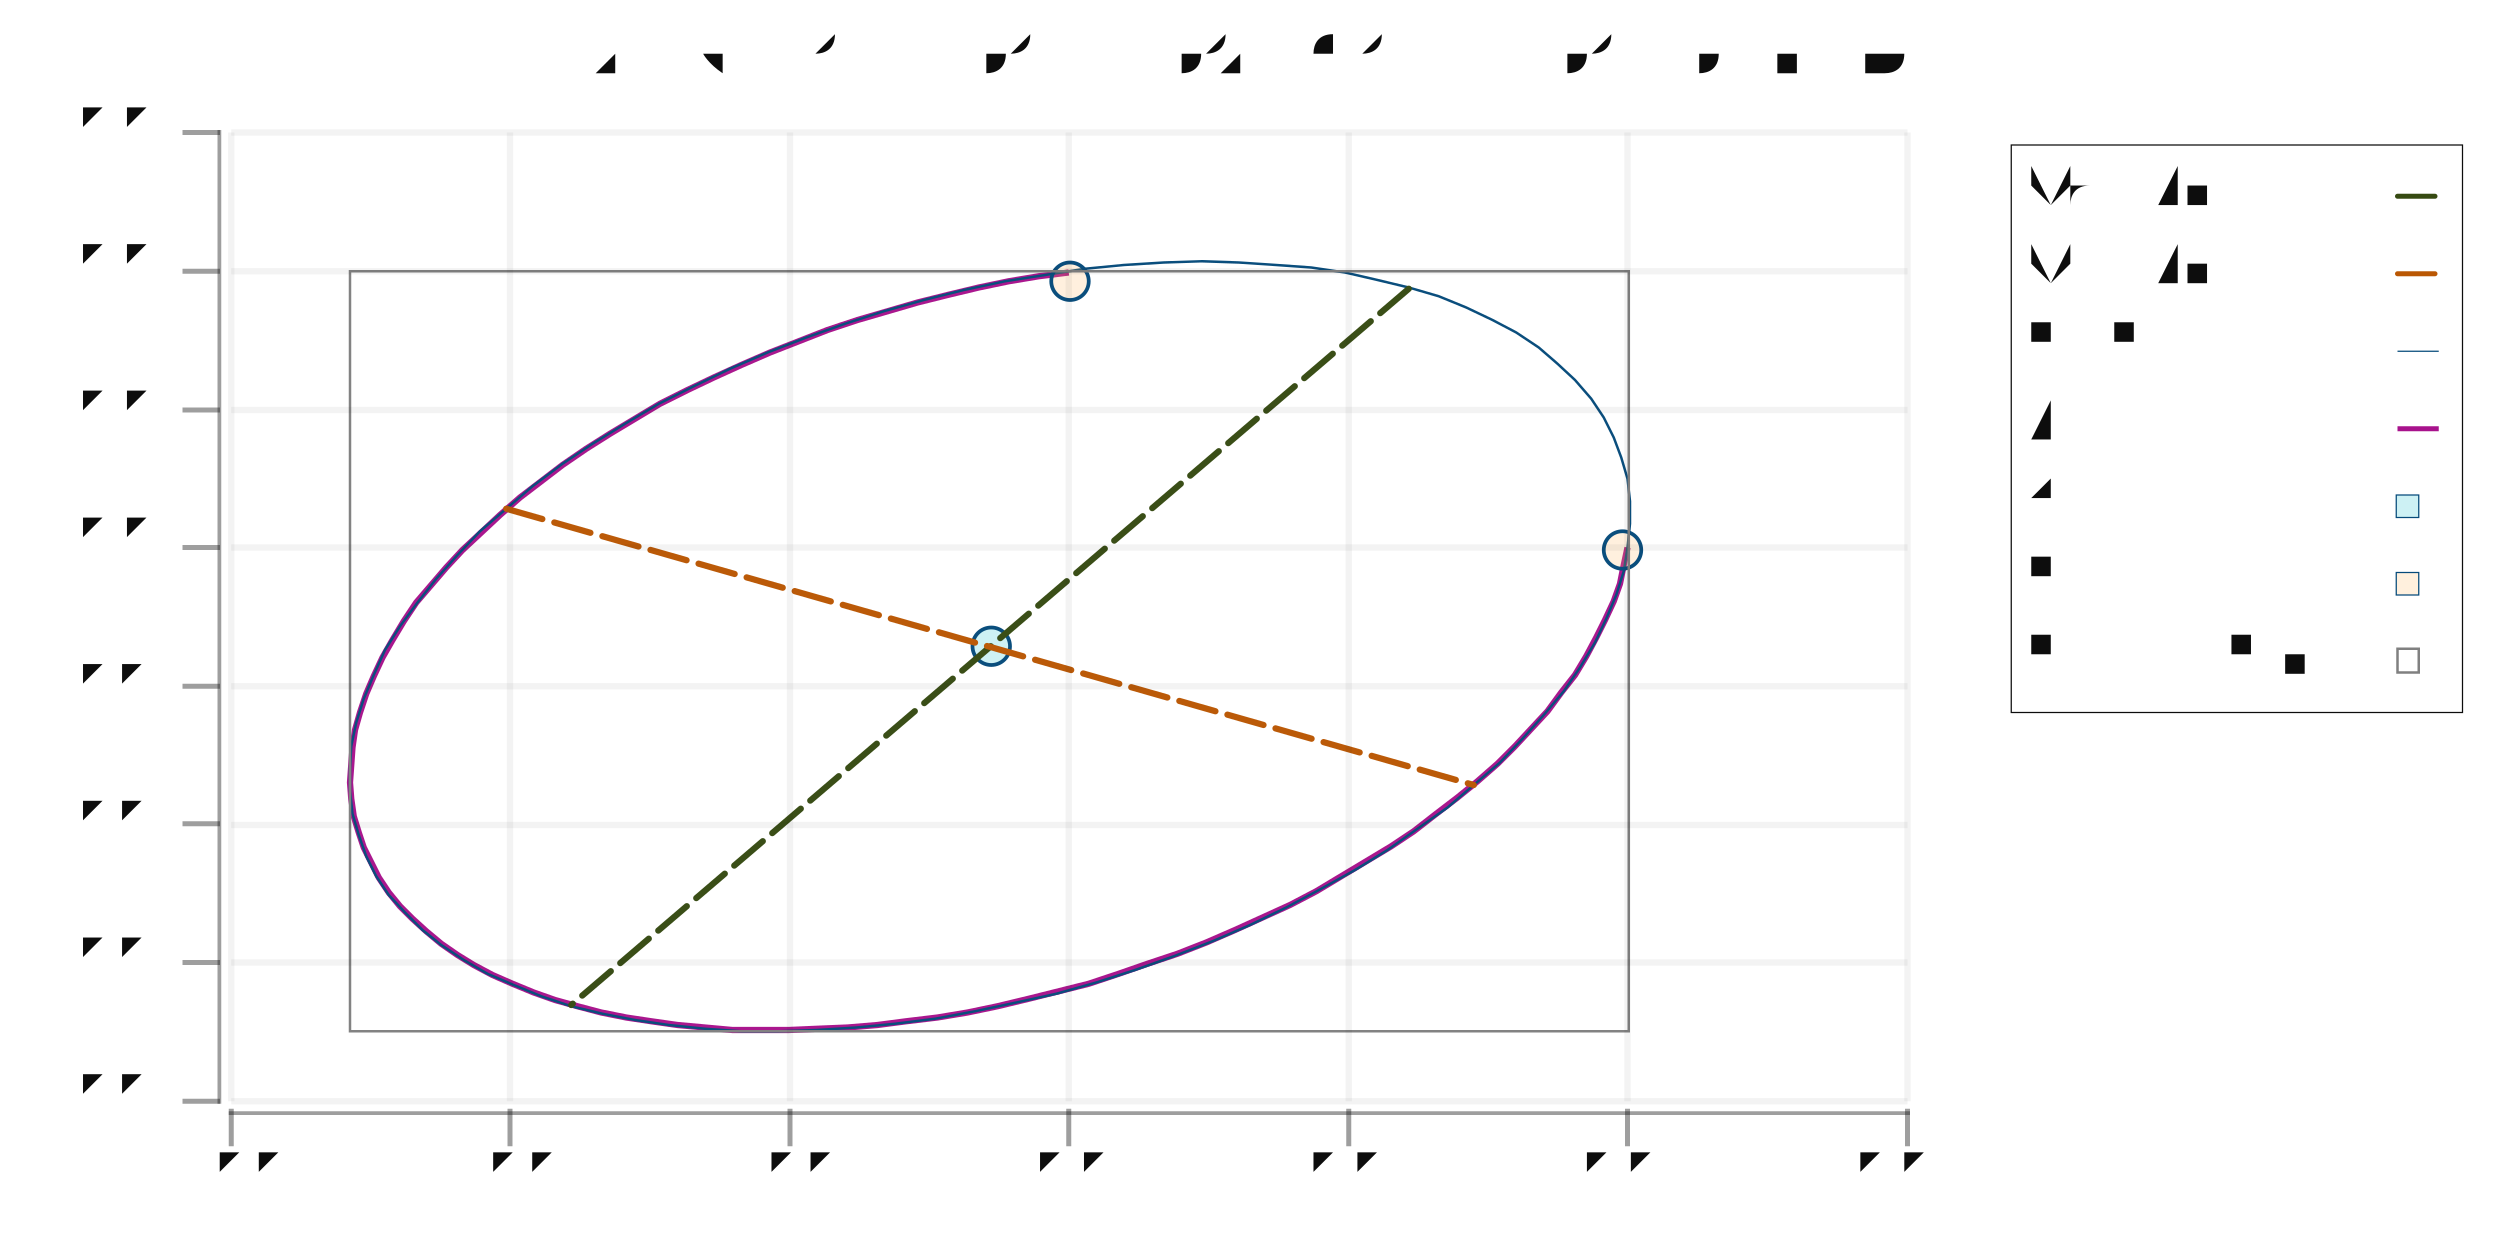
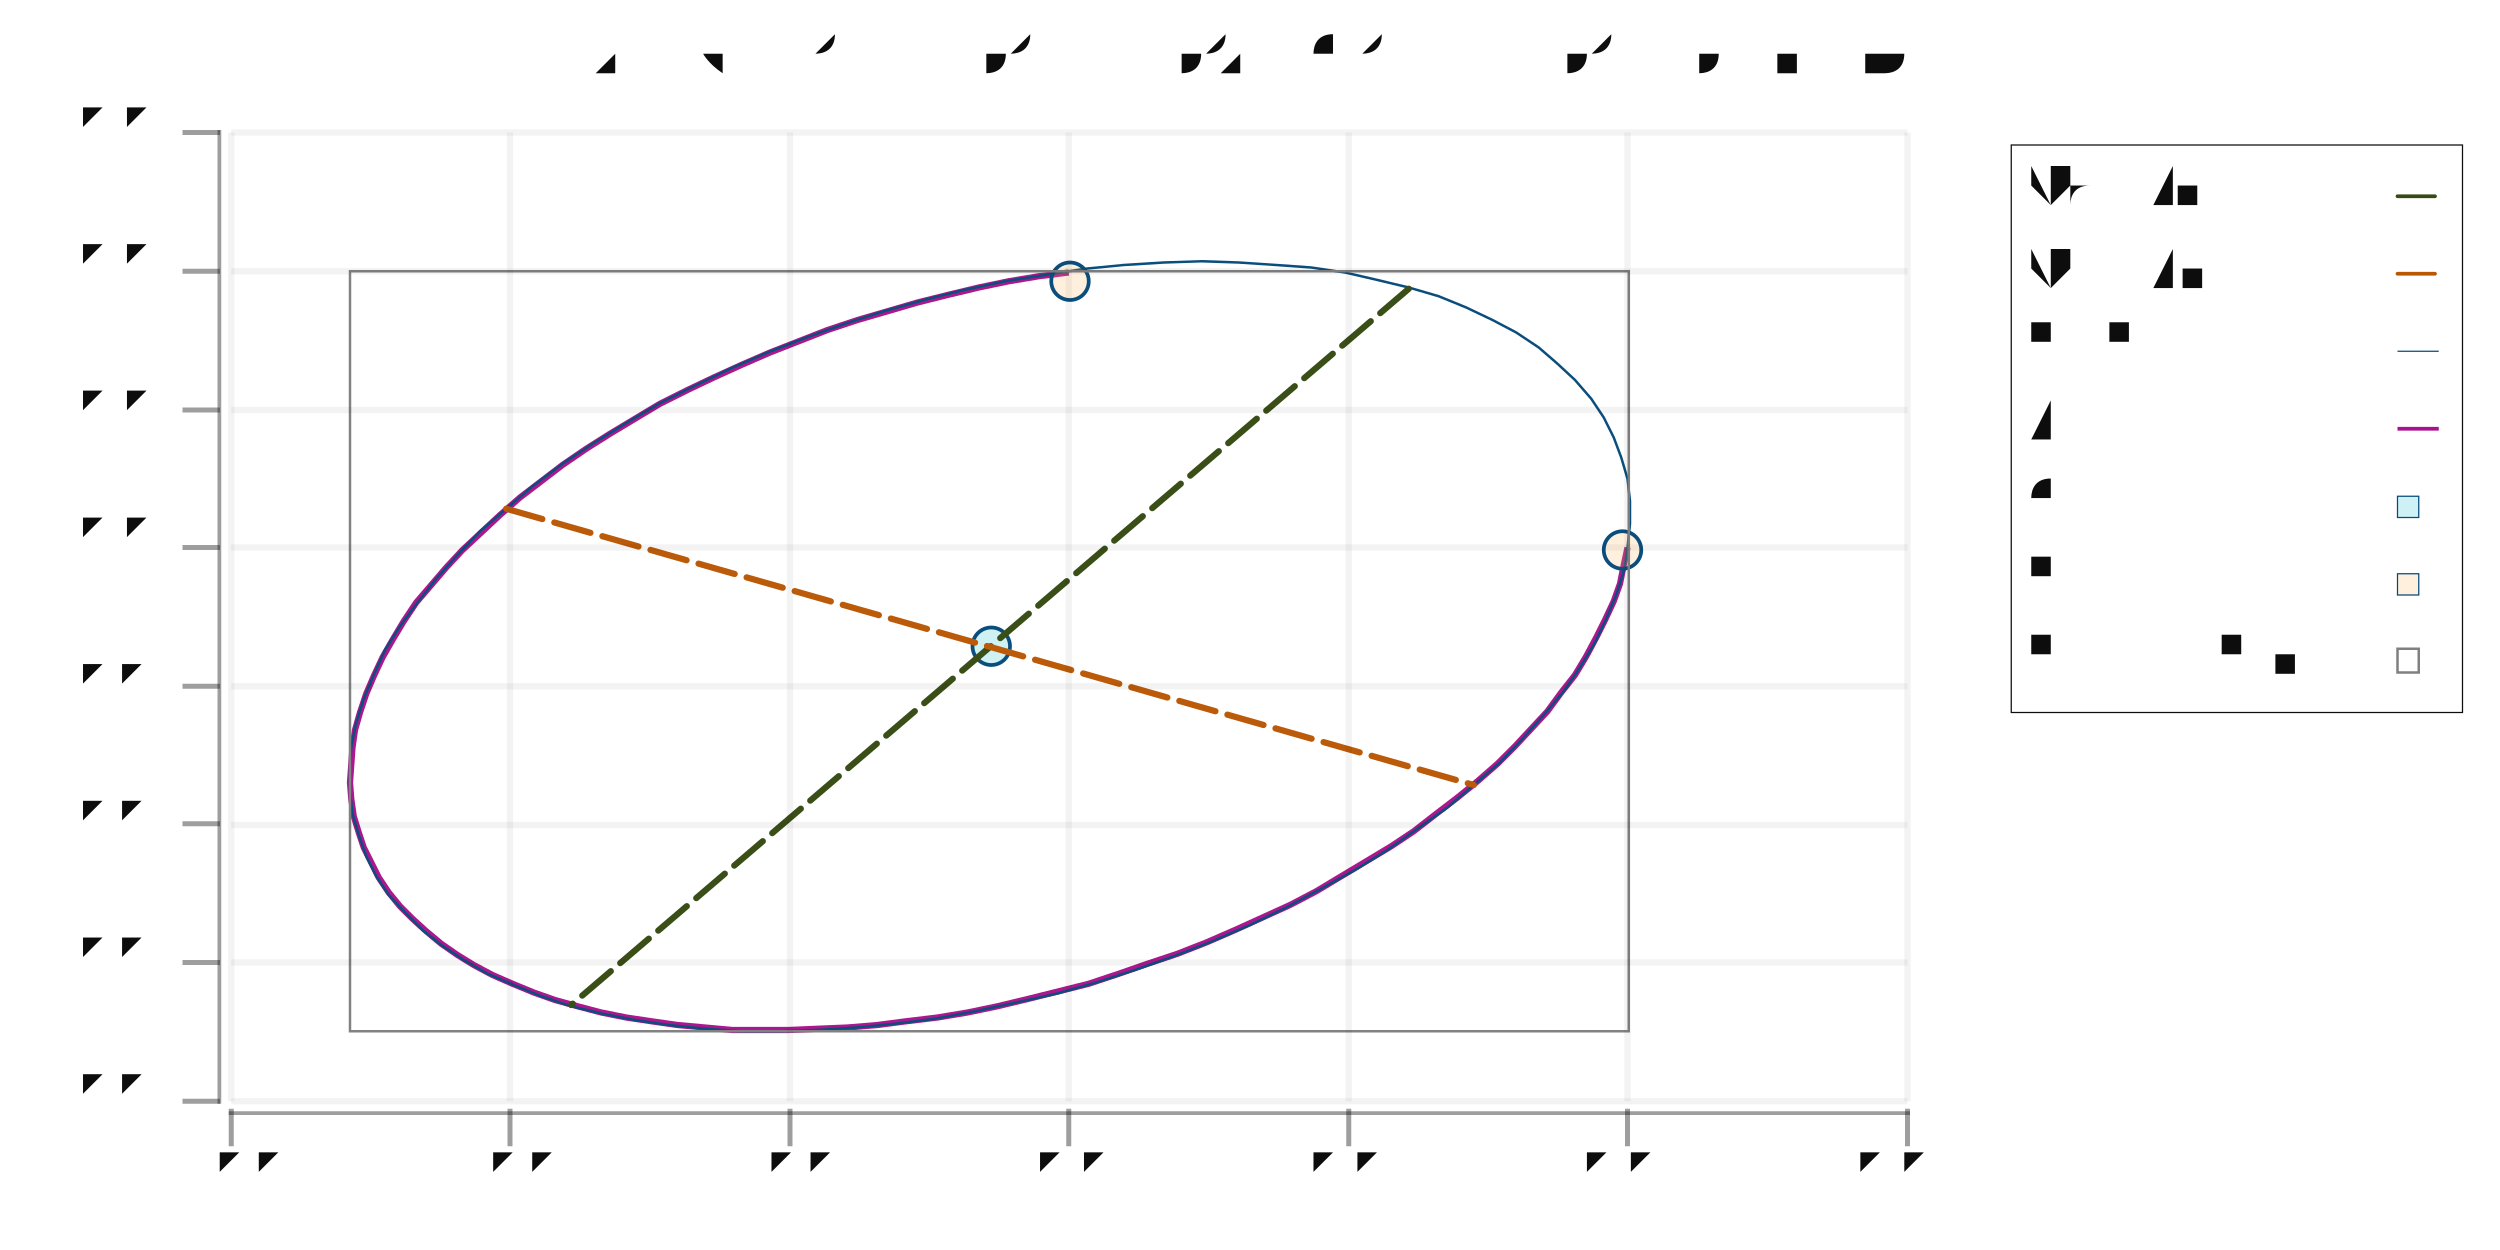
<svg xmlns="http://www.w3.org/2000/svg" width="600" height="300" viewBox="-1.0 -0.5 2.0 1.0">
  <style>svg {
  color-scheme: light dark;
}
{
  .canvas g, .title g, .axisbar g, .ticktext g, .tickglyph g, .ticklines g, .legendContent g text {
    fill: rgb(5%, 5%, 5%);
  }
  .ticklines g, .tickglyph g, .legendBorder g {
    stroke: rgb(5%, 5%, 5%);
  }
  .legendBorder g {
    fill: rgb(94%, 94%, 94%);
  }
}
@media (prefers-color-scheme:dark) {
  .canvas g, .title g, .axisbar g, .ticktext g, .tickglyph g, .ticklines g, .legendContent g text {
    fill: rgb(94%, 94%, 94%);
  }
  .ticklines g, .tickglyph g, .legendBorder g {
    stroke: rgb(94%, 94%, 94%);
  }
  .legendBorder g {
    fill: rgb(5%, 5%, 5%);
  }
}
svg { font-family: system-ui,-apple-system,"Segoe UI",Roboto,"Helvetica Neue",Arial,"Noto Sans","Liberation Sans",sans-serif,"Apple Color Emoji","Segoe UI Emoji","Segoe UI Symbol","Noto Color Emoji";
}

ticktext { font-family: SFMono-Regular,Menlo,Monaco,Consolas,"Liberation Mono","Courier New",monospace;
}

</style>
  <g class="chart">
    <g class="ellipse">
      <g stroke-width="0.005" stroke="rgb(66%, 7%, 55%)" stroke-opacity="1.0" fill="none">
        <polyline points="0.302,-0.062 0.299,-0.048 0.296,-0.033 0.291,-0.019 0.284,-0.004 0.277,0.01 0.269,0.025 0.26,0.04 0.249,0.054 0.238,0.069 0.225,0.083 0.212,0.097 0.198,0.111 0.182,0.125 0.166,0.138 0.149,0.151 0.131,0.165 0.113,0.177 0.093,0.189 0.073,0.201 0.053,0.213 0.032,0.224 0.01,0.234 -0.012,0.244 -0.035,0.254 -0.058,0.263 -0.082,0.271 -0.105,0.279 -0.129,0.287 -0.153,0.293 -0.177,0.299 -0.202,0.305 -0.226,0.31 -0.25,0.314 -0.275,0.317 -0.298,0.32 -0.322,0.322 -0.346,0.323 -0.369,0.324 -0.392,0.324 -0.414,0.324 -0.436,0.322 -0.458,0.32 -0.479,0.317 -0.499,0.314 -0.519,0.31 -0.538,0.305 -0.556,0.3 -0.573,0.294 -0.59,0.287 -0.606,0.28 -0.621,0.272 -0.634,0.264 -0.647,0.255 -0.659,0.245 -0.67,0.235 -0.68,0.225 -0.689,0.214 -0.697,0.202 -0.703,0.19 -0.709,0.178 -0.713,0.166 -0.717,0.153 -0.719,0.139 -0.72,0.126 -0.719,0.112 -0.718,0.098 -0.716,0.084 -0.712,0.07 -0.707,0.055 -0.701,0.041 -0.694,0.026 -0.686,0.012 -0.677,-0.003 -0.667,-0.018 -0.655,-0.032 -0.643,-0.046 -0.63,-0.06 -0.615,-0.074 -0.6,-0.088 -0.584,-0.102 -0.567,-0.115 -0.55,-0.128 -0.531,-0.141 -0.512,-0.153 -0.492,-0.165 -0.472,-0.177 -0.45,-0.188 -0.429,-0.198 -0.407,-0.208 -0.384,-0.218 -0.361,-0.227 -0.338,-0.236 -0.314,-0.244 -0.29,-0.251 -0.266,-0.258 -0.242,-0.264 -0.217,-0.27 -0.193,-0.275 -0.169,-0.279 -0.145,-0.282" />
      </g>
      <g stroke-width="0.002" stroke="rgb(2%, 29%, 48%)" stroke-opacity="1.0" fill="none">
        <polyline points="0.127,-0.27 0.102,-0.276 0.076,-0.282 0.049,-0.286 0.021,-0.288 -0.009,-0.29 -0.039,-0.291 -0.069,-0.29 -0.101,-0.288 -0.132,-0.285 -0.164,-0.28 -0.196,-0.275 -0.229,-0.268 -0.261,-0.26 -0.293,-0.251 -0.324,-0.241 -0.355,-0.23 -0.386,-0.218 -0.416,-0.205 -0.445,-0.191 -0.473,-0.177 -0.5,-0.161 -0.526,-0.145 -0.55,-0.129 -0.574,-0.111 -0.595,-0.093 -0.616,-0.075 -0.634,-0.056 -0.651,-0.037 -0.666,-0.018 -0.68,0.001 -0.692,0.02 -0.701,0.04 -0.709,0.059 -0.715,0.078 -0.719,0.097 -0.72,0.115 -0.72,0.133 -0.718,0.151 -0.713,0.168 -0.707,0.185 -0.699,0.201 -0.689,0.216 -0.676,0.23 -0.662,0.244 -0.647,0.256 -0.629,0.268 -0.61,0.279 -0.589,0.288 -0.567,0.297 -0.543,0.305 -0.518,0.311 -0.492,0.316 -0.465,0.32 -0.436,0.323 -0.407,0.325 -0.377,0.325 -0.347,0.324 -0.315,0.322 -0.284,0.319 -0.252,0.315 -0.22,0.309 -0.187,0.302 -0.155,0.295 -0.123,0.286 -0.092,0.276 -0.061,0.265 -0.03,0.253 -0,0.24 0.029,0.226 0.057,0.211 0.084,0.196 0.11,0.18 0.134,0.163 0.158,0.146 0.179,0.128 0.2,0.11 0.218,0.091 0.235,0.072 0.251,0.053 0.264,0.034 0.276,0.014 0.285,-0.005 0.293,-0.024 0.299,-0.043 0.302,-0.062 0.304,-0.081 0.304,-0.099 0.302,-0.117 0.297,-0.134 0.291,-0.15 0.283,-0.166 0.273,-0.181 0.26,-0.196 0.246,-0.209 0.231,-0.222 0.213,-0.234 0.194,-0.244 0.173,-0.254 0.151,-0.263 0.127,-0.27" />
      </g>
      <g stroke-width="0.003" stroke="rgb(2%, 29%, 48%)" stroke-opacity="1.0" fill="rgb(2%, 73%, 80%)" fill-opacity="0.2">
        <circle cx="-0.207" cy="0.017" r="0.015" />
      </g>
      <g stroke-width="0.003" stroke="rgb(2%, 29%, 48%)" stroke-opacity="1.0" fill="rgb(100%, 71%, 35%)" fill-opacity="0.2">
        <circle cx="0.298" cy="-0.06" r="0.015" />
        <circle cx="-0.144" cy="-0.275" r="0.015" />
      </g>
      <g stroke-width="0.002" stroke="rgb(50%, 50%, 50%)" stroke-opacity="1.0" fill="rgb(53%, 51%, 28%)" fill-opacity="0.00">
        <rect width="1.023" height="0.608" x="-0.72" y="-0.283" />
      </g>
      <g stroke-width="0.005" stroke="rgb(21%, 29%, 7%)" stroke-opacity="1.0" fill="none" stroke-linecap="round" stroke-dasharray="0.03 0.01">
        <polyline points="0.127,-0.269 -0.543,0.304" />
      </g>
      <g stroke-width="0.005" stroke="rgb(73%, 34%, 1%)" stroke-opacity="1.0" fill="none" stroke-linecap="round" stroke-dasharray="0.03 0.01">
        <polyline points="-0.595,-0.093 0.179,0.128" />
      </g>
    </g>
    <g class="datapadding" />
  </g>
  <g class="hud">
    <g class="frame">
      <g stroke-width="0" stroke="rgb(0%, 0%, 0%)" stroke-opacity="0" fill="rgb(100%, 100%, 100%)" fill-opacity="0.02">
        <rect width="1.343" height="0.776" x="-0.816" y="-0.394" />
      </g>
    </g>
    <g class="axis">
      <g class="axisbar">
        <g stroke-width="0" stroke="rgb(0%, 0%, 0%)" stroke-opacity="0" fill="rgb(5%, 5%, 5%)" fill-opacity="0.4">
          <rect width="0.003" height="0.779" x="-0.826" y="-0.396" />
        </g>
      </g>
      <g class="ticks">
        <g class="tickglyph">
          <g stroke-width="0.004" stroke="rgb(5%, 5%, 5%)" stroke-opacity="0.4" fill="rgb(5%, 5%, 5%)" fill-opacity="0.4">
            <polyline points="-0.854,0.381 -0.824,0.381" />
            <polyline points="-0.854,0.27 -0.824,0.27" />
            <polyline points="-0.854,0.159 -0.824,0.159" />
            <polyline points="-0.854,0.049 -0.824,0.049" />
            <polyline points="-0.854,-0.062 -0.824,-0.062" />
            <polyline points="-0.854,-0.172 -0.824,-0.172" />
            <polyline points="-0.854,-0.283 -0.824,-0.283" />
            <polyline points="-0.854,-0.394 -0.824,-0.394" />
          </g>
        </g>
        <g class="ticktext">
          <g stroke-width="0.0" stroke="none" fill="rgb(5%, 5%, 5%)" fill-opacity="1.0" font-size="0.04" text-anchor="end">
            <text x="-0.878" y="0.388">-2.0</text>
            <text x="-0.878" y="0.279">-1.5</text>
            <text x="-0.878" y="0.169">-1.0</text>
            <text x="-0.878" y="0.059">-0.5</text>
            <text x="-0.878" y="-0.051"> 0.0</text>
            <text x="-0.878" y="-0.16"> 0.5</text>
            <text x="-0.878" y="-0.27"> 1.0</text>
            <text x="-0.878" y="-0.38"> 1.5</text>
          </g>
        </g>
        <g class="ticklines">
          <g stroke-width="0.005" stroke="rgb(5%, 5%, 5%)" stroke-opacity="0.05" fill="none">
            <polyline points="-0.815,0.381 0.526,0.381" />
            <polyline points="-0.815,0.27 0.526,0.27" />
            <polyline points="-0.815,0.16 0.526,0.16" />
            <polyline points="-0.815,0.049 0.526,0.049" />
            <polyline points="-0.815,-0.062 0.526,-0.062" />
            <polyline points="-0.815,-0.172 0.526,-0.172" />
            <polyline points="-0.815,-0.283 0.526,-0.283" />
            <polyline points="-0.815,-0.394 0.526,-0.394" />
          </g>
        </g>
      </g>
    </g>
    <g class="axis">
      <g class="axisbar">
        <g stroke-width="0" stroke="rgb(0%, 0%, 0%)" stroke-opacity="0" fill="rgb(5%, 5%, 5%)" fill-opacity="0.4">
          <rect width="1.345" height="0.003" x="-0.817" y="0.389" />
        </g>
      </g>
      <g class="ticks">
        <g class="tickglyph">
          <g stroke-width="0.004" stroke="rgb(5%, 5%, 5%)" stroke-opacity="0.4" fill="rgb(5%, 5%, 5%)" fill-opacity="0.4">
            <polyline points="-0.815,0.417 -0.815,0.387" />
            <polyline points="-0.592,0.417 -0.592,0.387" />
            <polyline points="-0.368,0.417 -0.368,0.387" />
            <polyline points="-0.145,0.417 -0.145,0.387" />
            <polyline points="0.079,0.417 0.079,0.387" />
            <polyline points="0.302,0.417 0.302,0.387" />
            <polyline points="0.526,0.417 0.526,0.387" />
          </g>
        </g>
        <g class="ticktext">
          <g stroke-width="0.0" stroke="none" fill="rgb(5%, 5%, 5%)" fill-opacity="1.0" font-size="0.04" text-anchor="middle">
            <text x="-0.803" y="0.457">-2.0</text>
            <text x="-0.583" y="0.457">-1.0</text>
            <text x="-0.363" y="0.457">-0.5</text>
            <text x="-0.142" y="0.457"> 0.0</text>
            <text x="0.078" y="0.457"> 0.5</text>
            <text x="0.298" y="0.457"> 1.0</text>
            <text x="0.518" y="0.457"> 2.0</text>
          </g>
        </g>
        <g class="ticklines">
          <g stroke-width="0.005" stroke="rgb(5%, 5%, 5%)" stroke-opacity="0.05" fill="none">
            <polyline points="-0.815,0.381 -0.815,-0.394" />
            <polyline points="-0.592,0.381 -0.592,-0.394" />
            <polyline points="-0.368,0.381 -0.368,-0.394" />
            <polyline points="-0.145,0.381 -0.145,-0.394" />
            <polyline points="0.079,0.381 0.079,-0.394" />
            <polyline points="0.302,0.381 0.302,-0.394" />
            <polyline points="0.526,0.381 0.526,-0.394" />
          </g>
        </g>
      </g>
    </g>
    <g class="legend">
      <g class="padding" />
      <g class="padding" />
      <g class="frame">
        <g stroke-width="0.001" stroke="rgb(5%, 5%, 5%)" stroke-opacity="1.0" fill="rgb(5%, 5%, 5%)" fill-opacity="0">
          <rect width="0.361" height="0.454" x="0.609" y="-0.384" />
        </g>
      </g>
      <g class="legendContent">
-         <g stroke-width="0.0" stroke="none" fill="rgb(5%, 5%, 5%)" fill-opacity="1.0" font-size="0.036" text-anchor="start">
+         <g stroke-width="0.0" stroke="none" fill="rgb(5%, 5%, 5%)" fill-opacity="1.0" font-size="0.034" text-anchor="start">
          <text x="0.626" y="0.039">Bounding Box</text>
        </g>
        <g stroke-width="0.002" stroke="rgb(50%, 50%, 50%)" stroke-opacity="1.0" fill="rgb(53%, 51%, 28%)" fill-opacity="0.00">
          <rect width="0.017" height="0.019" x="0.918" y="0.019" />
        </g>
-         <g stroke-width="0.0" stroke="none" fill="rgb(5%, 5%, 5%)" fill-opacity="1.0" font-size="0.036" text-anchor="start">
+         <g stroke-width="0.0" stroke="none" fill="rgb(5%, 5%, 5%)" fill-opacity="1.0" font-size="0.034" text-anchor="start">
          <text x="0.626" y="-0.023">Endpoints</text>
        </g>
        <g stroke-width="0.001" stroke="rgb(2%, 29%, 48%)" stroke-opacity="1.0" fill="rgb(100%, 71%, 35%)" fill-opacity="0.2">
-           <rect width="0.018" height="0.018" x="0.917" y="-0.042" />
-         </g>
-         <g stroke-width="0.0" stroke="none" fill="rgb(5%, 5%, 5%)" fill-opacity="1.0" font-size="0.036" text-anchor="start">
+           <rect width="0.017" height="0.017" x="0.918" y="-0.041" />
+         </g>
+         <g stroke-width="0.0" stroke="none" fill="rgb(5%, 5%, 5%)" fill-opacity="1.0" font-size="0.034" text-anchor="start">
          <text x="0.626" y="-0.085">Centroid</text>
        </g>
        <g stroke-width="0.001" stroke="rgb(2%, 29%, 48%)" stroke-opacity="1.0" fill="rgb(2%, 73%, 80%)" fill-opacity="0.2">
-           <rect width="0.018" height="0.018" x="0.917" y="-0.104" />
-         </g>
-         <g stroke-width="0.0" stroke="none" fill="rgb(5%, 5%, 5%)" fill-opacity="1.0" font-size="0.036" text-anchor="start">
+           <rect width="0.017" height="0.017" x="0.918" y="-0.103" />
+         </g>
+         <g stroke-width="0.0" stroke="none" fill="rgb(5%, 5%, 5%)" fill-opacity="1.0" font-size="0.034" text-anchor="start">
          <text x="0.626" y="-0.147">Arc</text>
        </g>
-         <g stroke-width="0.004" stroke="rgb(66%, 7%, 55%)" stroke-opacity="1.0" fill="none">
+         <g stroke-width="0.003" stroke="rgb(66%, 7%, 55%)" stroke-opacity="1.0" fill="none">
          <polyline points="0.918,-0.157 0.951,-0.157" />
        </g>
-         <g stroke-width="0.0" stroke="none" fill="rgb(5%, 5%, 5%)" fill-opacity="1.0" font-size="0.036" text-anchor="start">
+         <g stroke-width="0.0" stroke="none" fill="rgb(5%, 5%, 5%)" fill-opacity="1.0" font-size="0.034" text-anchor="start">
          <text x="0.626" y="-0.209">Full Ellipse</text>
        </g>
        <g stroke-width="0.001" stroke="rgb(2%, 29%, 48%)" stroke-opacity="1.0" fill="none">
          <polyline points="0.918,-0.219 0.951,-0.219" />
        </g>
-         <g stroke-width="0.0" stroke="none" fill="rgb(5%, 5%, 5%)" fill-opacity="1.0" font-size="0.036" text-anchor="start">
+         <g stroke-width="0.0" stroke="none" fill="rgb(5%, 5%, 5%)" fill-opacity="1.0" font-size="0.034" text-anchor="start">
          <text x="0.626" y="-0.271">Minor Axis</text>
        </g>
-         <g stroke-width="0.004" stroke="rgb(73%, 34%, 1%)" stroke-opacity="1.0" fill="none" stroke-linecap="round" stroke-dasharray="0.03 0.01">
+         <g stroke-width="0.003" stroke="rgb(73%, 34%, 1%)" stroke-opacity="1.0" fill="none" stroke-linecap="round" stroke-dasharray="0.03 0.01">
          <polyline points="0.918,-0.281 0.951,-0.281" />
        </g>
-         <g stroke-width="0.0" stroke="none" fill="rgb(5%, 5%, 5%)" fill-opacity="1.0" font-size="0.036" text-anchor="start">
+         <g stroke-width="0.0" stroke="none" fill="rgb(5%, 5%, 5%)" fill-opacity="1.0" font-size="0.034" text-anchor="start">
          <text x="0.626" y="-0.334">Major Axis</text>
        </g>
-         <g stroke-width="0.004" stroke="rgb(21%, 29%, 7%)" stroke-opacity="1.0" fill="none" stroke-linecap="round" stroke-dasharray="0.03 0.01">
+         <g stroke-width="0.003" stroke="rgb(21%, 29%, 7%)" stroke-opacity="1.0" fill="none" stroke-linecap="round" stroke-dasharray="0.03 0.01">
          <polyline points="0.918,-0.343 0.951,-0.343" />
        </g>
      </g>
    </g>
    <g class="title">
      <g stroke-width="0.0" stroke="none" fill="rgb(5%, 5%, 5%)" fill-opacity="1.0" font-size="0.032" text-anchor="middle">
        <text x="0" y="-0.444">ArcPosition (Point 1 0) (Point 0 1) (ArcInfo (Point 1.5 1) (pi / 3) True True)</text>
      </g>
    </g>
    <g class="frame">
      <g stroke-width="0" stroke="rgb(0%, 0%, 0%)" stroke-opacity="0" fill="rgb(0%, 0%, 0%)" fill-opacity="0">
        <rect width="2.0" height="1.0" x="-1.0" y="-0.5" />
      </g>
    </g>
  </g>
</svg>
